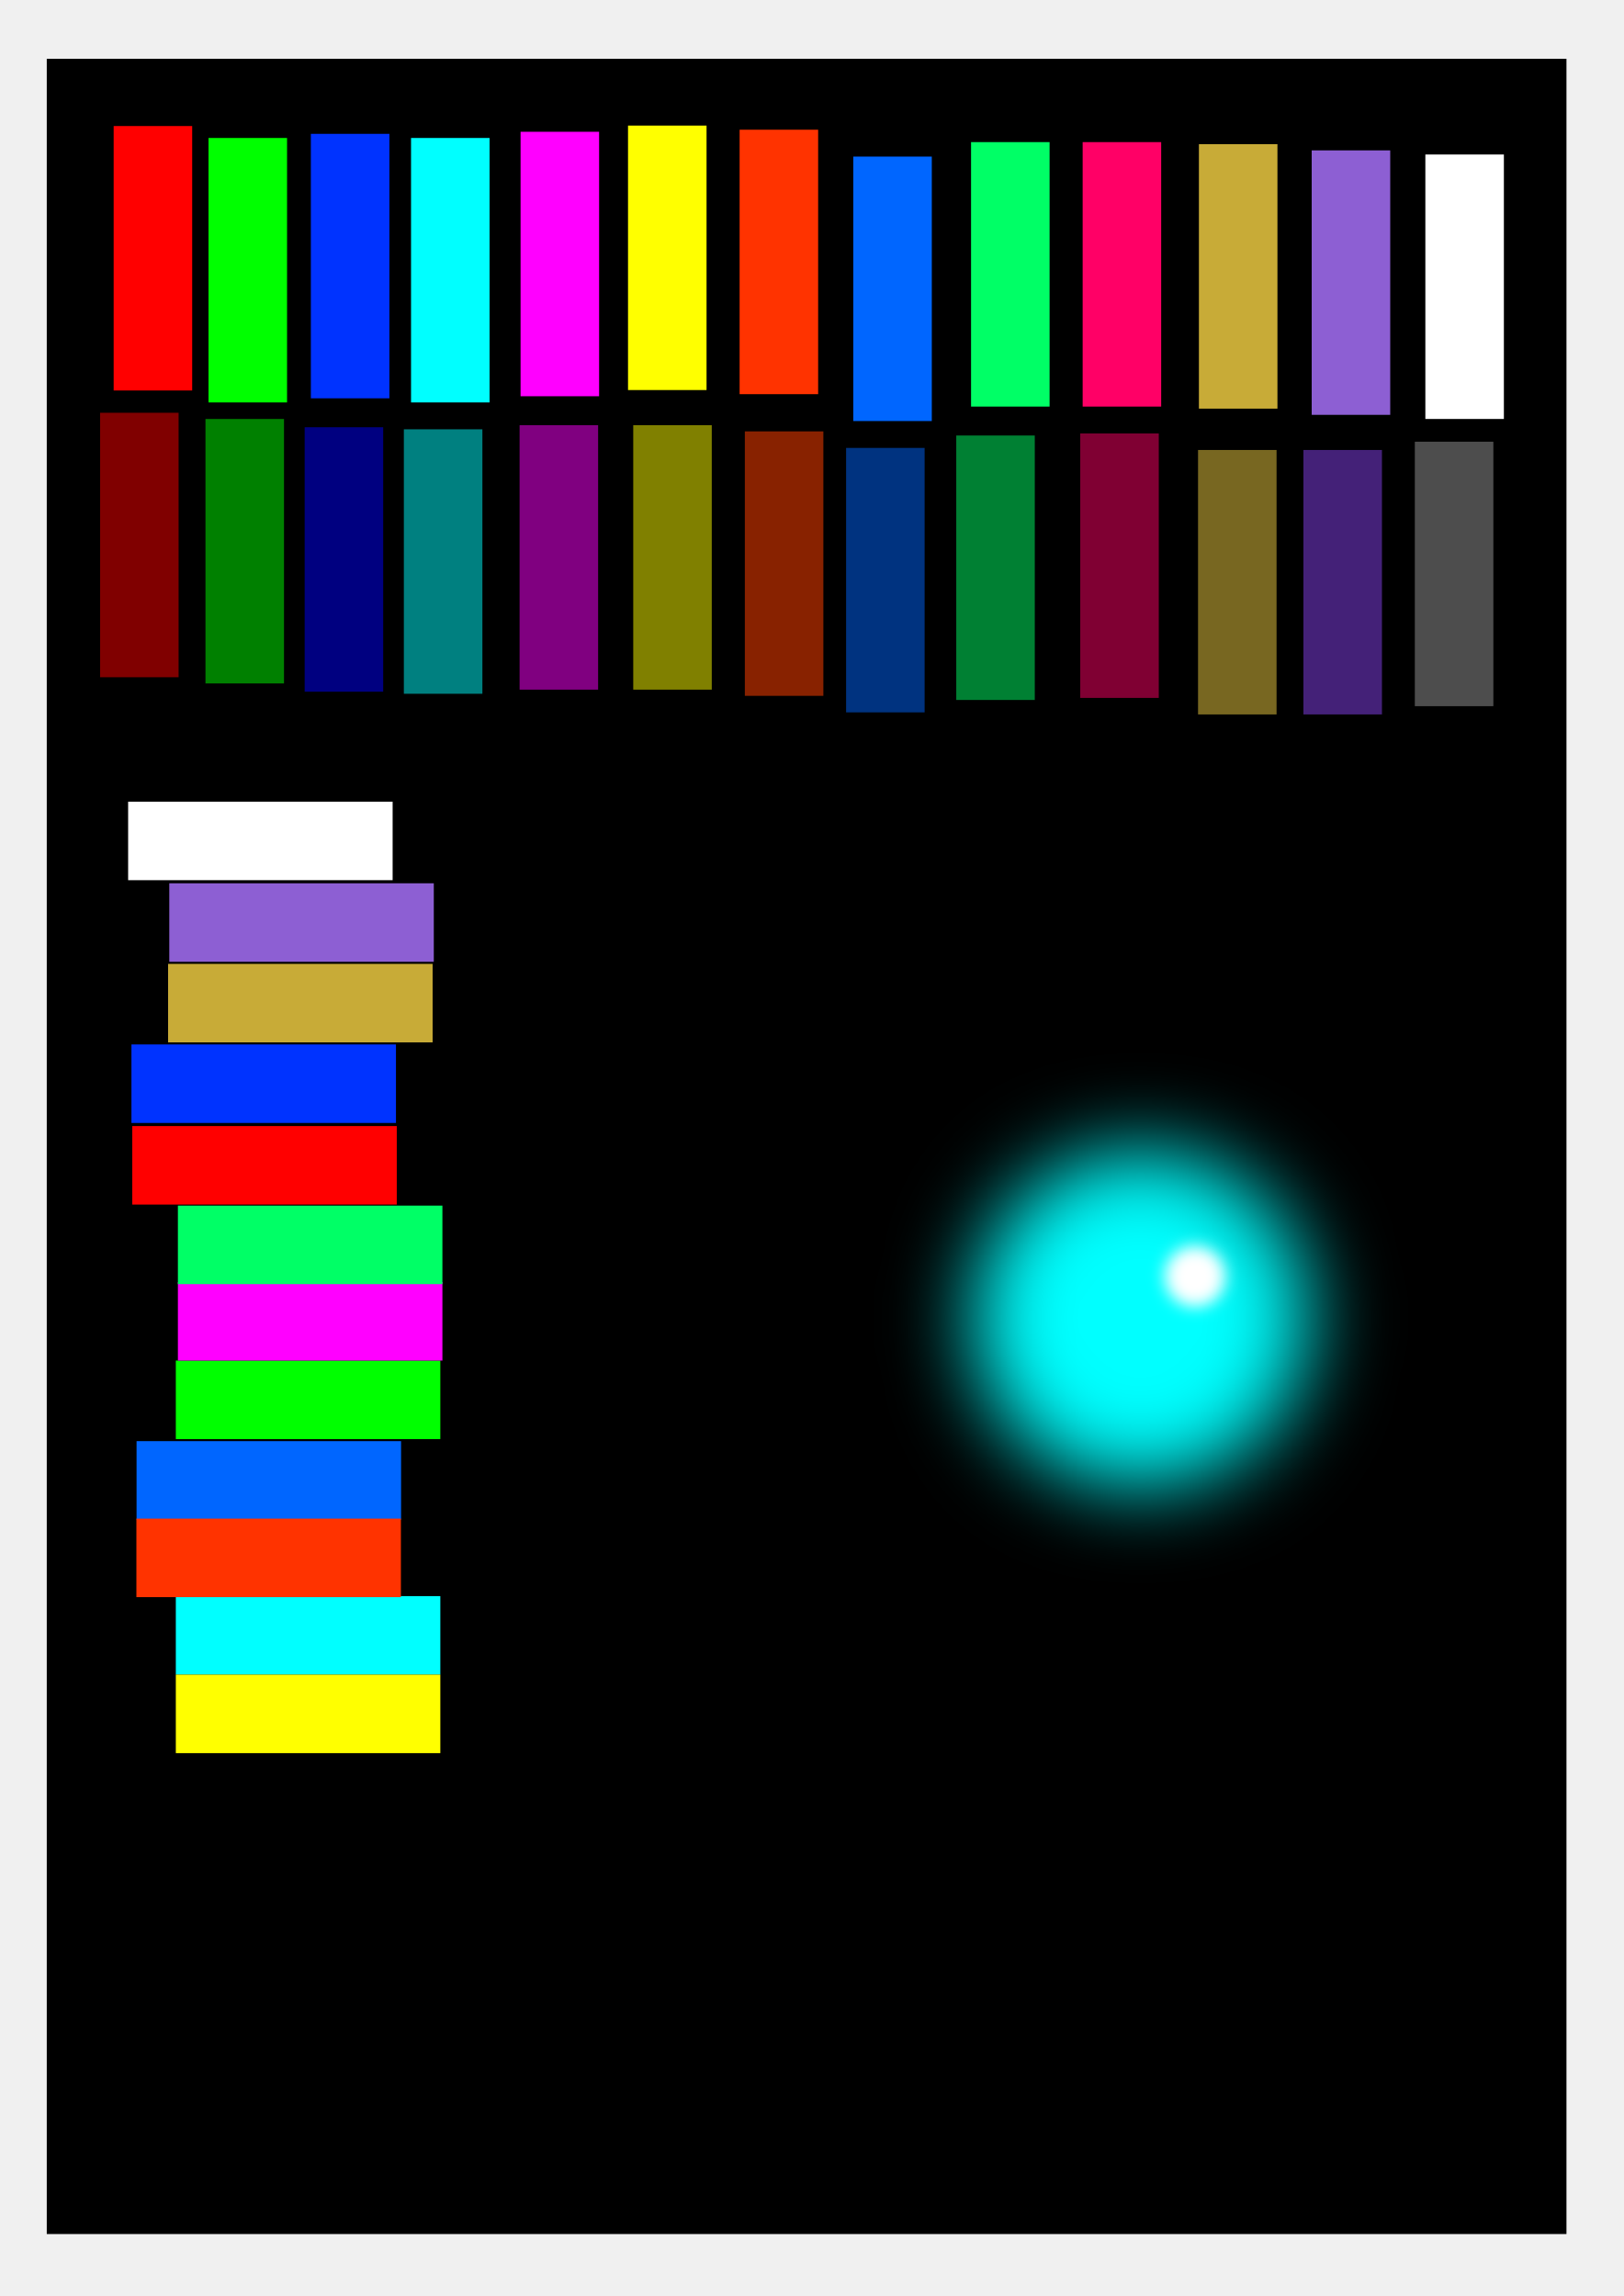
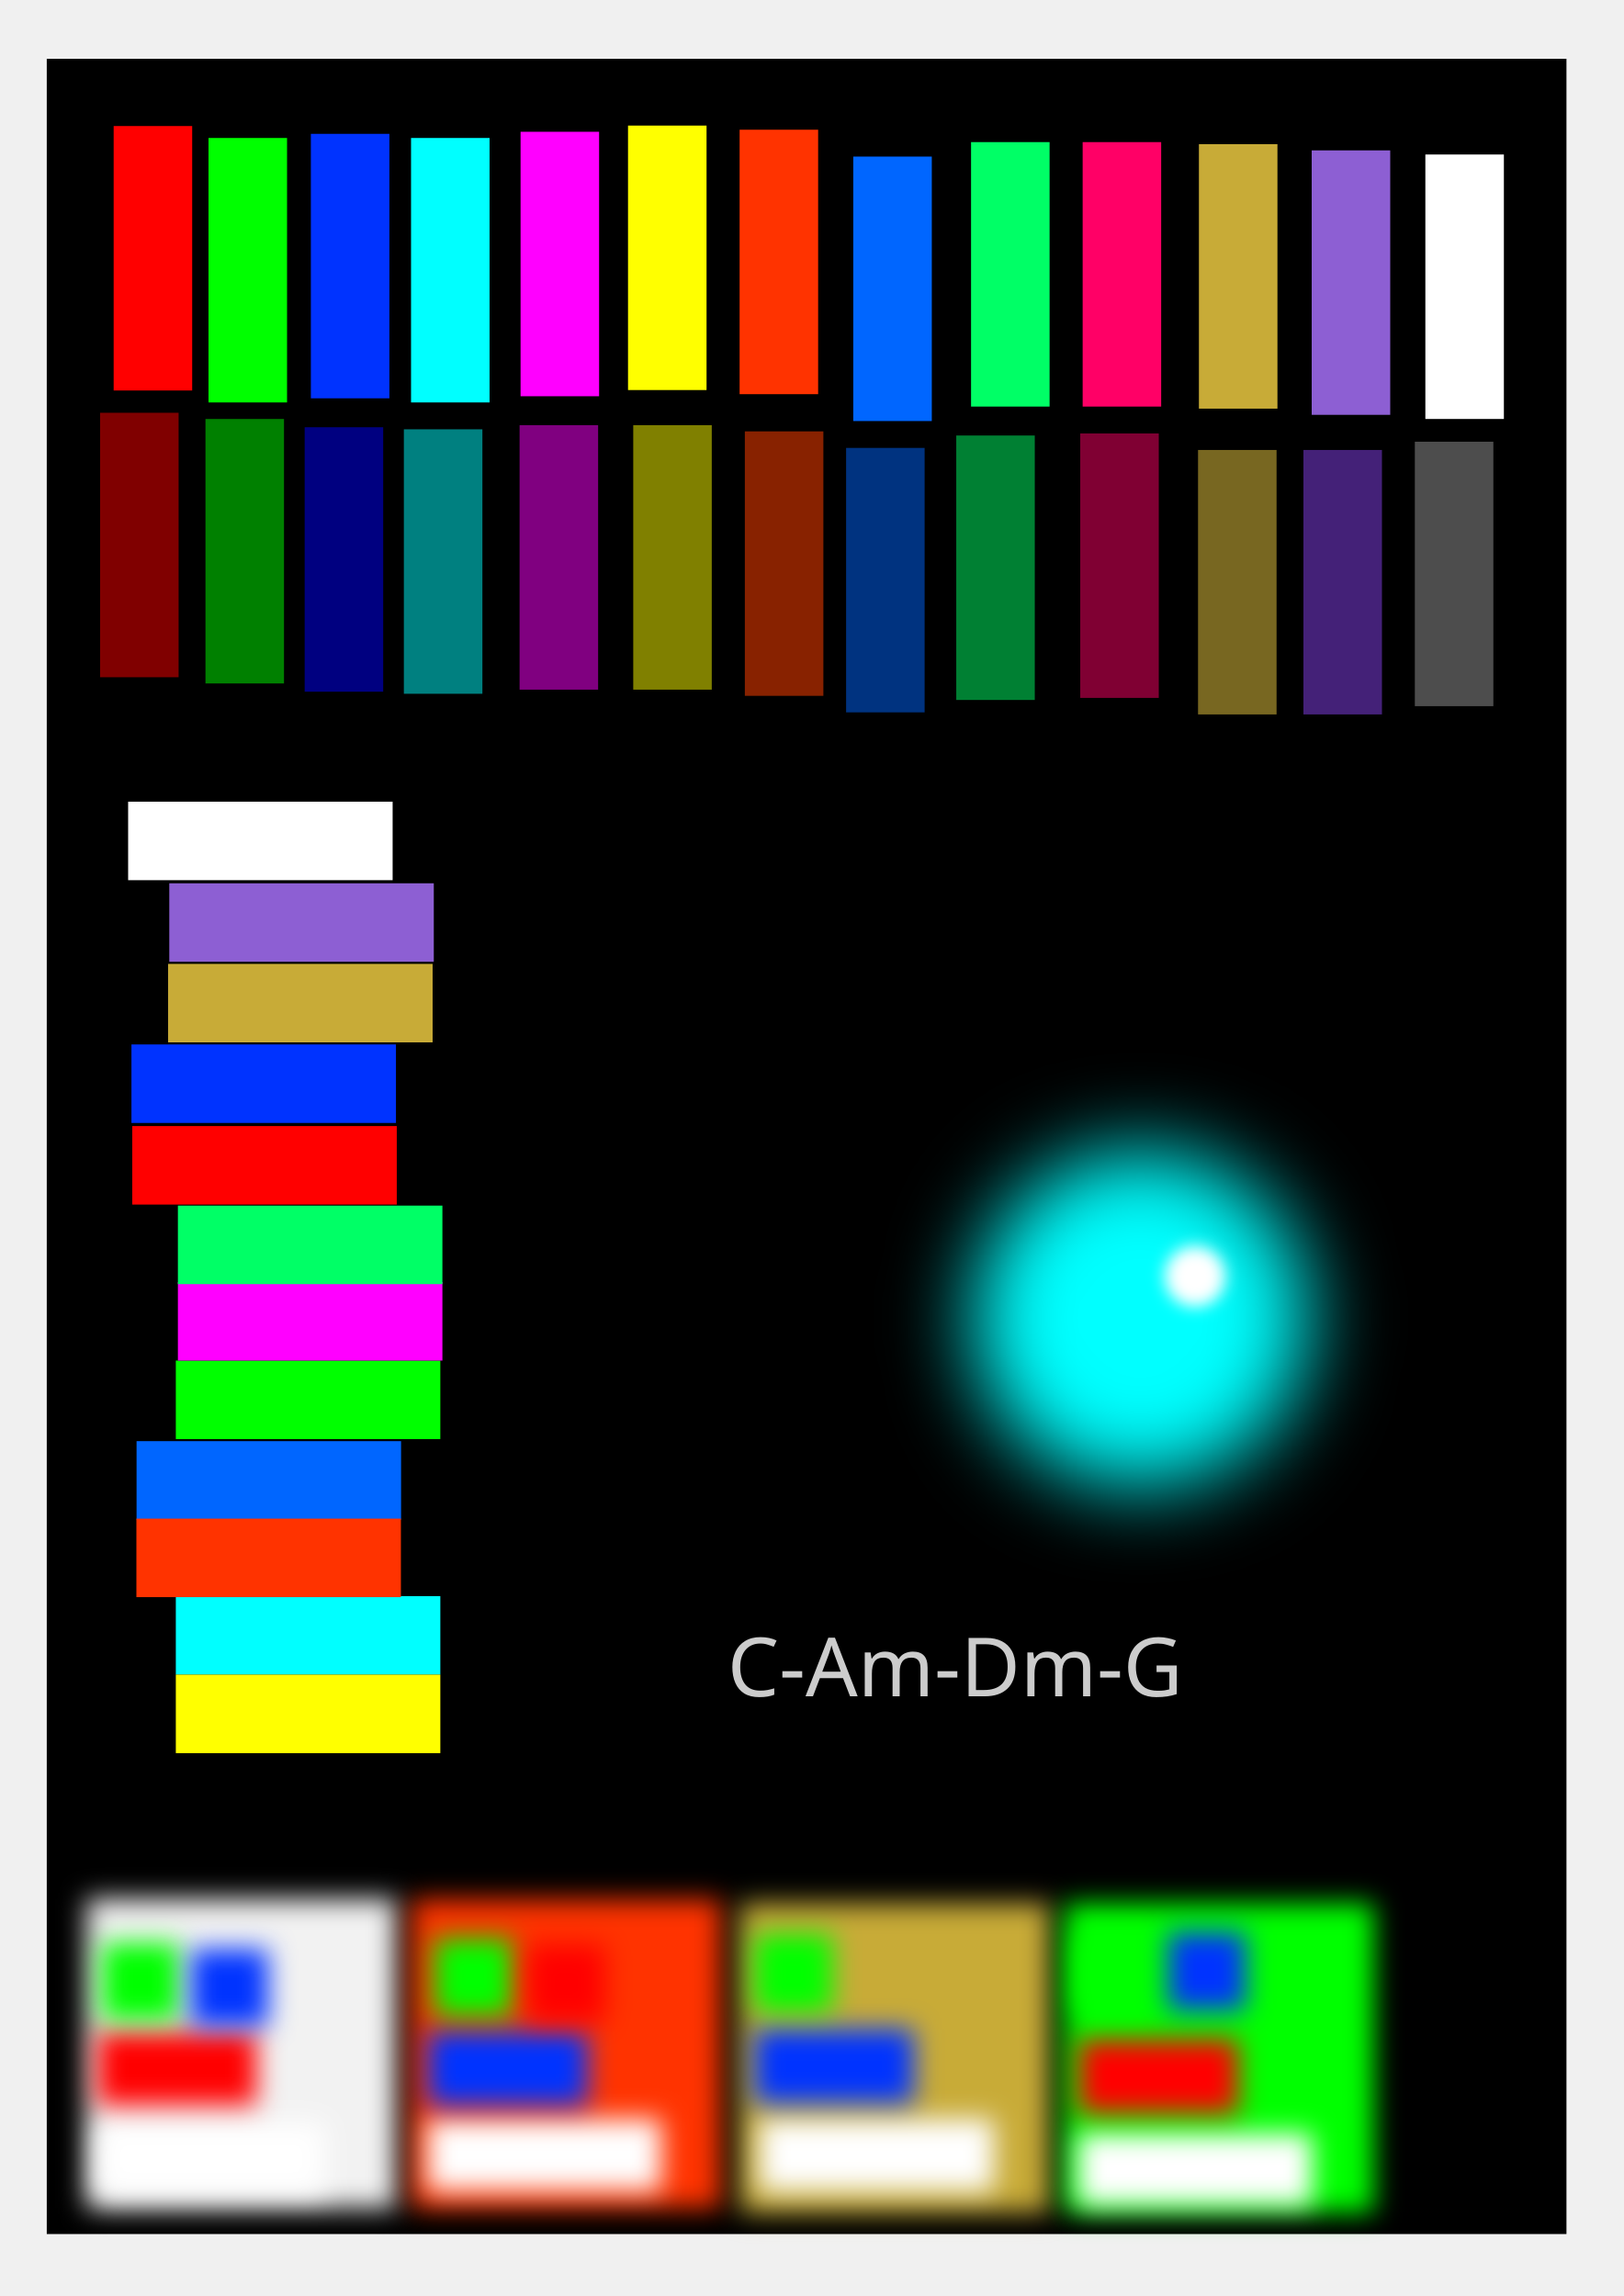
- <svg xmlns="http://www.w3.org/2000/svg" width="210mm" height="297mm" viewBox="0 0 210 297" version="1.1" id="svg8">
+ <svg xmlns="http://www.w3.org/2000/svg" id="svg8" version="1.1" viewBox="0 0 210 297" height="297mm" width="210mm">
  <defs id="defs2">
-     <filter height="1.6" y="-0.3" width="1.6" x="-0.3" id="filter1403" style="color-interpolation-filters:sRGB">
-       <feGaussianBlur id="feGaussianBlur1405" stdDeviation="5.412" />
+     <filter style="color-interpolation-filters:sRGB" id="filter1403" x="-0.3" width="1.6" y="-0.3" height="1.6">
+       <feGaussianBlur stdDeviation="5.412" id="feGaussianBlur1405" />
    </filter>
-     <filter style="color-interpolation-filters:sRGB" id="filter1403-4" x="-0.3" width="1.6" y="-0.3" height="1.6">
-       <feGaussianBlur stdDeviation="5.412" id="feGaussianBlur1405-0" />
+     <filter height="1.6" y="-0.3" width="1.6" x="-0.3" id="filter1403-4" style="color-interpolation-filters:sRGB">
+       <feGaussianBlur id="feGaussianBlur1405-0" stdDeviation="5.412" />
+     </filter>
+     <filter height="1.203" y="-0.101" width="1.203" x="-0.101" id="filter1376" style="color-interpolation-filters:sRGB">
+       <feGaussianBlur id="feGaussianBlur1378" stdDeviation="1.689" />
+     </filter>
+     <filter height="1.203" y="-0.101" width="1.203" x="-0.101" id="filter1380" style="color-interpolation-filters:sRGB">
+       <feGaussianBlur id="feGaussianBlur1382" stdDeviation="1.689" />
+     </filter>
+     <filter height="1.203" y="-0.101" width="1.203" x="-0.101" id="filter1384" style="color-interpolation-filters:sRGB">
+       <feGaussianBlur id="feGaussianBlur1386" stdDeviation="1.689" />
+     </filter>
+     <filter height="1.203" y="-0.101" width="1.203" x="-0.101" id="filter1388" style="color-interpolation-filters:sRGB">
+       <feGaussianBlur id="feGaussianBlur1390" stdDeviation="1.689" />
+     </filter>
+     <filter height="1.868" y="-0.434" width="1.276" x="-0.138" id="filter1392" style="color-interpolation-filters:sRGB">
+       <feGaussianBlur id="feGaussianBlur1394" stdDeviation="1.689" />
+     </filter>
+     <filter height="1.845" y="-0.423" width="1.394" x="-0.197" id="filter1396" style="color-interpolation-filters:sRGB">
+       <feGaussianBlur id="feGaussianBlur1398" stdDeviation="1.689" />
+     </filter>
+     <filter height="1.811" y="-0.405" width="1.811" x="-0.405" id="filter1400" style="color-interpolation-filters:sRGB">
+       <feGaussianBlur id="feGaussianBlur1402" stdDeviation="1.689" />
+     </filter>
+     <filter height="1.87" y="-0.435" width="1.267" x="-0.134" id="filter1404" style="color-interpolation-filters:sRGB">
+       <feGaussianBlur id="feGaussianBlur1406" stdDeviation="1.689" />
+     </filter>
+     <filter height="1.87" y="-0.435" width="1.267" x="-0.134" id="filter1408" style="color-interpolation-filters:sRGB">
+       <feGaussianBlur id="feGaussianBlur1410" stdDeviation="1.689" />
+     </filter>
+     <filter height="1.87" y="-0.435" width="1.267" x="-0.134" id="filter1412" style="color-interpolation-filters:sRGB">
+       <feGaussianBlur id="feGaussianBlur1414" stdDeviation="1.689" />
+     </filter>
+     <filter height="1.845" y="-0.423" width="1.394" x="-0.197" id="filter1416" style="color-interpolation-filters:sRGB">
+       <feGaussianBlur id="feGaussianBlur1418" stdDeviation="1.689" />
+     </filter>
+     <filter height="1.845" y="-0.423" width="1.394" x="-0.197" id="filter1420" style="color-interpolation-filters:sRGB">
+       <feGaussianBlur id="feGaussianBlur1422" stdDeviation="1.689" />
+     </filter>
+     <filter height="1.845" y="-0.423" width="1.394" x="-0.197" id="filter1424" style="color-interpolation-filters:sRGB">
+       <feGaussianBlur id="feGaussianBlur1426" stdDeviation="1.689" />
+     </filter>
+     <filter height="1.811" y="-0.405" width="1.811" x="-0.405" id="filter1428" style="color-interpolation-filters:sRGB">
+       <feGaussianBlur id="feGaussianBlur1430" stdDeviation="1.689" />
+     </filter>
+     <filter height="1.811" y="-0.405" width="1.811" x="-0.405" id="filter1432" style="color-interpolation-filters:sRGB">
+       <feGaussianBlur id="feGaussianBlur1434" stdDeviation="1.689" />
+     </filter>
+     <filter height="1.811" y="-0.405" width="1.811" x="-0.405" id="filter1436" style="color-interpolation-filters:sRGB">
+       <feGaussianBlur id="feGaussianBlur1438" stdDeviation="1.689" />
+     </filter>
+     <filter height="1.811" y="-0.405" width="1.811" x="-0.405" id="filter1440" style="color-interpolation-filters:sRGB">
+       <feGaussianBlur id="feGaussianBlur1442" stdDeviation="1.689" />
+     </filter>
+     <filter height="1.811" y="-0.405" width="1.811" x="-0.405" id="filter1444" style="color-interpolation-filters:sRGB">
+       <feGaussianBlur id="feGaussianBlur1446" stdDeviation="1.689" />
+     </filter>
+     <filter height="1.811" y="-0.405" width="1.811" x="-0.405" id="filter1448" style="color-interpolation-filters:sRGB">
+       <feGaussianBlur id="feGaussianBlur1450" stdDeviation="1.689" />
    </filter>
  </defs>
  <g id="layer1">
-     <rect style="fill:#000000;stroke-width:11.543;stroke-linejoin:round" id="rect10" width="196.548" height="281.382" x="6.048" y="7.603" />
-     <rect style="fill:#ff0000;stroke-width:7.938;stroke-linejoin:round" id="rect12" width="10.156" height="34.21" x="14.7" y="16.303" />
-     <rect y="17.848" x="26.969" height="34.21" width="10.156" id="rect12-4" style="fill:#00ff00;stroke-width:7.938;stroke-linejoin:round" />
-     <rect y="20.254" x="110.357" height="34.21" width="10.156" id="rect12-5" style="fill:#0066ff;stroke-width:7.938;stroke-linejoin:round" />
-     <rect y="17.848" x="53.161" height="34.21" width="10.156" id="rect12-1" style="fill:#00ffff;stroke-width:7.938;stroke-linejoin:round" />
-     <rect y="17.046" x="67.327" height="34.21" width="10.156" id="rect12-40" style="fill:#ff00ff;stroke-width:7.938;stroke-linejoin:round" />
-     <rect y="16.245" x="81.225" height="34.21" width="10.156" id="rect12-6" style="fill:#ffff00;stroke-width:7.938;stroke-linejoin:round" />
-     <rect y="16.779" x="95.657" height="34.21" width="10.156" id="rect12-0" style="fill:#ff3300;stroke-width:7.938;stroke-linejoin:round;fill-opacity:1" />
-     <rect y="18.383" x="140.024" height="34.21" width="10.156" id="rect12-50" style="fill:#ff0066;stroke-width:7.938;stroke-linejoin:round" />
-     <rect y="18.383" x="125.591" height="34.21" width="10.156" id="rect12-04" style="fill:#00ff66;stroke-width:7.938;stroke-linejoin:round" />
-     <rect y="18.65" x="155.061" height="34.21" width="10.156" id="rect12-8" style="fill:#c8ab37;stroke-width:7.938;stroke-linejoin:round" />
-     <rect y="54.197" x="26.575" height="34.21" width="10.156" id="rect12-18" style="fill:#008000;stroke-width:7.938;stroke-linejoin:round" />
-     <rect y="53.395" x="12.944" height="34.21" width="10.156" id="rect12-17" style="fill:#800000;stroke-width:7.938;stroke-linejoin:round" />
-     <rect y="54.999" x="81.9" height="34.21" width="10.156" id="rect12-62" style="fill:#808000;stroke-width:7.938;stroke-linejoin:round" />
-     <rect y="55.266" x="39.404" height="34.21" width="10.156" id="rect12-10" style="fill:#000080;stroke-width:7.938;stroke-linejoin:round" />
-     <rect y="55.533" x="52.233" height="34.21" width="10.156" id="rect12-64" style="fill:#008080;stroke-width:7.938;stroke-linejoin:round" />
-     <rect y="54.999" x="67.2" height="34.21" width="10.156" id="rect12-88" style="fill:#800080;stroke-width:7.938;stroke-linejoin:round" />
-     <rect y="17.314" x="40.206" height="34.21" width="10.156" id="rect12-181" style="fill:#0033ff;stroke-width:7.938;stroke-linejoin:round;fill-opacity:1" />
-     <rect y="55.801" x="96.333" height="34.21" width="10.156" id="rect12-82" style="fill:#882200;stroke-width:7.938;stroke-linejoin:round;fill-opacity:1" />
-     <rect y="57.939" x="109.429" height="34.21" width="10.156" id="rect12-15" style="fill:#003380;stroke-width:7.938;stroke-linejoin:round" />
-     <rect y="56.335" x="123.677" height="34.21" width="10.156" id="rect12-104" style="fill:#008033;stroke-width:7.938;stroke-linejoin:round" />
-     <rect y="56.068" x="139.713" height="34.21" width="10.156" id="rect12-47" style="fill:#800033;stroke-width:7.938;stroke-linejoin:round" />
-     <rect y="58.206" x="154.947" height="34.21" width="10.156" id="rect12-49" style="fill:#786721;stroke-width:7.938;stroke-linejoin:round" />
-     <rect y="19.452" x="169.647" height="34.21" width="10.156" id="rect12-13" style="fill:#8d5fd3;stroke-width:7.938;stroke-linejoin:round" />
-     <rect y="58.206" x="168.578" height="34.21" width="10.156" id="rect12-00" style="fill:#442178;stroke-width:7.938;stroke-linejoin:round" />
-     <rect y="19.986" x="184.347" height="34.21" width="10.156" id="rect12-2" style="fill:#ffffff;stroke-width:7.938;stroke-linejoin:round" />
-     <rect y="57.137" x="182.986" height="34.21" width="10.156" id="rect12-55" style="fill:#4d4d4d;stroke-width:7.938;stroke-linejoin:round" />
-     <rect transform="rotate(90)" style="fill:#00ff00;stroke-width:7.938;stroke-linejoin:round" id="rect12-4-6" width="10.156" height="34.21" x="175.997" y="-56.95" />
-     <rect transform="rotate(90)" style="fill:#0066ff;stroke-width:7.938;stroke-linejoin:round" id="rect12-5-2" width="10.156" height="34.21" x="186.42" y="-51.872" />
-     <rect transform="rotate(90)" style="fill:#00ffff;stroke-width:7.938;stroke-linejoin:round" id="rect12-1-6" width="10.156" height="34.21" x="206.466" y="-56.95" />
-     <rect transform="rotate(90)" style="fill:#ff00ff;stroke-width:7.938;stroke-linejoin:round" id="rect12-40-8" width="10.156" height="34.21" x="165.841" y="-57.218" />
-     <rect transform="rotate(90)" style="fill:#ffff00;stroke-width:7.938;stroke-linejoin:round" id="rect12-6-4" width="10.156" height="34.21" x="216.622" y="-56.95" />
-     <rect transform="rotate(90)" style="fill:#00ff66;stroke-width:7.938;stroke-linejoin:round" id="rect12-04-4" width="10.156" height="34.21" x="155.952" y="-57.218" />
-     <rect transform="rotate(90)" style="fill:#c8ab37;stroke-width:7.938;stroke-linejoin:round" id="rect12-8-3" width="10.156" height="34.21" x="124.681" y="-55.951" />
-     <rect transform="rotate(90)" style="fill:#0033ff;stroke-width:7.938;stroke-linejoin:round;fill-opacity:1" id="rect12-181-7" width="10.156" height="34.21" x="135.105" y="-51.211" />
-     <rect transform="rotate(90)" style="fill:#8d5fd3;stroke-width:7.938;stroke-linejoin:round" id="rect12-13-0" width="10.156" height="34.21" x="114.258" y="-56.105" />
-     <rect transform="rotate(90)" style="fill:#ff3300;fill-opacity:1;stroke-width:7.938;stroke-linejoin:round" id="rect12-0-7" width="10.156" height="34.21" x="196.443" y="-51.85" />
-     <rect transform="rotate(90)" y="-51.316" x="145.662" height="34.21" width="10.156" id="rect12-133" style="fill:#ff0000;stroke-width:7.938;stroke-linejoin:round;fill-opacity:1" />
-     <rect transform="rotate(90)" style="fill:#ffffff;stroke-width:7.938;stroke-linejoin:round" id="rect12-2-7" width="10.156" height="34.21" x="103.701" y="-50.781" />
-     <circle r="21.649" cy="170.518" cx="147.533" id="path1401" style="fill:#00ffff;fill-opacity:1;stroke-width:7.938;stroke-linejoin:round;filter:url(#filter1403)" />
-     <circle transform="matrix(0.1820988,0,0,0.1820988,135.1808,138.9403)" style="fill:#ffffff;fill-opacity:1;stroke-width:7.938;stroke-linejoin:round;filter:url(#filter1403-4)" id="path1401-3" cx="106.458" cy="143.732" r="21.649" />
+     <rect y="7.603" x="6.048" height="281.382" width="196.548" id="rect10" style="fill:#000000;stroke-width:11.543;stroke-linejoin:round" />
+     <rect y="16.303" x="14.7" height="34.21" width="10.156" id="rect12" style="fill:#ff0000;stroke-width:7.938;stroke-linejoin:round" />
+     <rect style="fill:#00ff00;stroke-width:7.938;stroke-linejoin:round" id="rect12-4" width="10.156" height="34.21" x="26.969" y="17.848" />
+     <rect style="fill:#0066ff;stroke-width:7.938;stroke-linejoin:round" id="rect12-5" width="10.156" height="34.21" x="110.357" y="20.254" />
+     <rect style="fill:#00ffff;stroke-width:7.938;stroke-linejoin:round" id="rect12-1" width="10.156" height="34.21" x="53.161" y="17.848" />
+     <rect style="fill:#ff00ff;stroke-width:7.938;stroke-linejoin:round" id="rect12-40" width="10.156" height="34.21" x="67.327" y="17.046" />
+     <rect style="fill:#ffff00;stroke-width:7.938;stroke-linejoin:round" id="rect12-6" width="10.156" height="34.21" x="81.225" y="16.245" />
+     <rect style="fill:#ff3300;stroke-width:7.938;stroke-linejoin:round;fill-opacity:1" id="rect12-0" width="10.156" height="34.21" x="95.657" y="16.779" />
+     <rect style="fill:#ff0066;stroke-width:7.938;stroke-linejoin:round" id="rect12-50" width="10.156" height="34.21" x="140.024" y="18.383" />
+     <rect style="fill:#00ff66;stroke-width:7.938;stroke-linejoin:round" id="rect12-04" width="10.156" height="34.21" x="125.591" y="18.383" />
+     <rect style="fill:#c8ab37;stroke-width:7.938;stroke-linejoin:round" id="rect12-8" width="10.156" height="34.21" x="155.061" y="18.65" />
+     <rect style="fill:#008000;stroke-width:7.938;stroke-linejoin:round" id="rect12-18" width="10.156" height="34.21" x="26.575" y="54.197" />
+     <rect style="fill:#800000;stroke-width:7.938;stroke-linejoin:round" id="rect12-17" width="10.156" height="34.21" x="12.944" y="53.395" />
+     <rect style="fill:#808000;stroke-width:7.938;stroke-linejoin:round" id="rect12-62" width="10.156" height="34.21" x="81.9" y="54.999" />
+     <rect style="fill:#000080;stroke-width:7.938;stroke-linejoin:round" id="rect12-10" width="10.156" height="34.21" x="39.404" y="55.266" />
+     <rect style="fill:#008080;stroke-width:7.938;stroke-linejoin:round" id="rect12-64" width="10.156" height="34.21" x="52.233" y="55.533" />
+     <rect style="fill:#800080;stroke-width:7.938;stroke-linejoin:round" id="rect12-88" width="10.156" height="34.21" x="67.2" y="54.999" />
+     <rect style="fill:#0033ff;stroke-width:7.938;stroke-linejoin:round;fill-opacity:1" id="rect12-181" width="10.156" height="34.21" x="40.206" y="17.314" />
+     <rect style="fill:#882200;stroke-width:7.938;stroke-linejoin:round;fill-opacity:1" id="rect12-82" width="10.156" height="34.21" x="96.333" y="55.801" />
+     <rect style="fill:#003380;stroke-width:7.938;stroke-linejoin:round" id="rect12-15" width="10.156" height="34.21" x="109.429" y="57.939" />
+     <rect style="fill:#008033;stroke-width:7.938;stroke-linejoin:round" id="rect12-104" width="10.156" height="34.21" x="123.677" y="56.335" />
+     <rect style="fill:#800033;stroke-width:7.938;stroke-linejoin:round" id="rect12-47" width="10.156" height="34.21" x="139.713" y="56.068" />
+     <rect style="fill:#786721;stroke-width:7.938;stroke-linejoin:round" id="rect12-49" width="10.156" height="34.21" x="154.947" y="58.206" />
+     <rect style="fill:#8d5fd3;stroke-width:7.938;stroke-linejoin:round" id="rect12-13" width="10.156" height="34.21" x="169.647" y="19.452" />
+     <rect style="fill:#442178;stroke-width:7.938;stroke-linejoin:round" id="rect12-00" width="10.156" height="34.21" x="168.578" y="58.206" />
+     <rect style="fill:#ffffff;stroke-width:7.938;stroke-linejoin:round" id="rect12-2" width="10.156" height="34.21" x="184.347" y="19.986" />
+     <rect style="fill:#4d4d4d;stroke-width:7.938;stroke-linejoin:round" id="rect12-55" width="10.156" height="34.21" x="182.986" y="57.137" />
+     <rect y="-56.95" x="175.997" height="34.21" width="10.156" id="rect12-4-6" style="fill:#00ff00;stroke-width:7.938;stroke-linejoin:round" transform="rotate(90)" />
+     <rect y="-51.872" x="186.42" height="34.21" width="10.156" id="rect12-5-2" style="fill:#0066ff;stroke-width:7.938;stroke-linejoin:round" transform="rotate(90)" />
+     <rect y="-56.95" x="206.466" height="34.21" width="10.156" id="rect12-1-6" style="fill:#00ffff;stroke-width:7.938;stroke-linejoin:round" transform="rotate(90)" />
+     <rect y="-57.218" x="165.841" height="34.21" width="10.156" id="rect12-40-8" style="fill:#ff00ff;stroke-width:7.938;stroke-linejoin:round" transform="rotate(90)" />
+     <rect y="-56.95" x="216.622" height="34.21" width="10.156" id="rect12-6-4" style="fill:#ffff00;stroke-width:7.938;stroke-linejoin:round" transform="rotate(90)" />
+     <rect y="-57.218" x="155.952" height="34.21" width="10.156" id="rect12-04-4" style="fill:#00ff66;stroke-width:7.938;stroke-linejoin:round" transform="rotate(90)" />
+     <rect y="-55.951" x="124.681" height="34.21" width="10.156" id="rect12-8-3" style="fill:#c8ab37;stroke-width:7.938;stroke-linejoin:round" transform="rotate(90)" />
+     <rect y="-51.211" x="135.105" height="34.21" width="10.156" id="rect12-181-7" style="fill:#0033ff;stroke-width:7.938;stroke-linejoin:round;fill-opacity:1" transform="rotate(90)" />
+     <rect y="-56.105" x="114.258" height="34.21" width="10.156" id="rect12-13-0" style="fill:#8d5fd3;stroke-width:7.938;stroke-linejoin:round" transform="rotate(90)" />
+     <rect y="-51.85" x="196.443" height="34.21" width="10.156" id="rect12-0-7" style="fill:#ff3300;fill-opacity:1;stroke-width:7.938;stroke-linejoin:round" transform="rotate(90)" />
+     <rect style="fill:#ff0000;stroke-width:7.938;stroke-linejoin:round;fill-opacity:1" id="rect12-133" width="10.156" height="34.21" x="145.662" y="-51.316" transform="rotate(90)" />
+     <rect y="-50.781" x="103.701" height="34.21" width="10.156" id="rect12-2-7" style="fill:#ffffff;stroke-width:7.938;stroke-linejoin:round" transform="rotate(90)" />
+     <circle style="fill:#00ffff;fill-opacity:1;stroke-width:7.938;stroke-linejoin:round;filter:url(#filter1403)" id="path1401" cx="147.533" cy="170.518" r="21.649" />
+     <circle r="21.649" cy="143.732" cx="106.458" id="path1401-3" style="fill:#ffffff;fill-opacity:1;stroke-width:7.938;stroke-linejoin:round;filter:url(#filter1403-4)" transform="matrix(0.1820988,0,0,0.1820988,135.1808,138.9403)" />
+     <text id="text62" y="219.428" x="94.079" style="font-style:normal;font-weight:normal;font-size:10.583px;line-height:1.25;font-family:sans-serif;letter-spacing:0px;word-spacing:0px;fill:#cccccc;fill-opacity:1;stroke:none;stroke-width:0.265" xml:space="preserve">
+       <tspan style="fill:#cccccc;stroke-width:0.265" y="219.428" x="94.079" id="tspan60">C-Am-Dm-G</tspan>
+     </text>
+     <rect y="245.621" x="11.225" height="40" width="40" id="rect64" style="opacity:1;fill:#f2f2f2;stroke-width:0.007;stroke-linejoin:round;fill-opacity:1;stroke:#999999;stroke-miterlimit:4;stroke-dasharray:none;filter:url(#filter1376)" />
+     <rect style="opacity:1;fill:#ff3300;fill-opacity:1;stroke-width:0.007;stroke-linejoin:round;stroke:#999999;stroke-miterlimit:4;stroke-dasharray:none;filter:url(#filter1380)" id="rect64-6" width="40" height="40" x="53.232" y="245.666" />
+     <rect style="opacity:1;fill:#c8ab37;fill-opacity:1;stroke-width:0.007;stroke-linejoin:round;stroke:#999999;stroke-miterlimit:4;stroke-dasharray:none;filter:url(#filter1384)" id="rect64-4" width="40" height="40" x="95.728" y="246.2" />
+     <rect style="opacity:1;fill:#00ff00;fill-opacity:1;stroke-width:0.007;stroke-linejoin:round;stroke:#999999;stroke-miterlimit:4;stroke-dasharray:none;filter:url(#filter1388)" id="rect64-9" width="40" height="40" x="137.689" y="246.2" />
+     <rect style="opacity:1;fill:#ffffff;fill-opacity:1;stroke:none;stroke-width:1;stroke-linejoin:round;stroke-miterlimit:4;stroke-dasharray:none;filter:url(#filter1392)" id="rect64-97" width="29.344" height="9.344" x="12.668" y="274.592" />
+     <rect y="262.74" x="12.575" height="9.594" width="20.594" id="rect64-97-5" style="opacity:1;fill:#ff0000;fill-opacity:1;stroke:none;stroke-width:1.406;stroke-linejoin:round;stroke-miterlimit:4;stroke-dasharray:none;filter:url(#filter1396)" />
+     <rect y="251.311" x="13.174" height="10" width="10" id="rect64-97-54" style="opacity:1;fill:#00ff00;fill-opacity:1;stroke-width:1;stroke-linejoin:round;stroke:none;stroke-miterlimit:4;stroke-dasharray:none;filter:url(#filter1400)" />
+     <rect style="opacity:1;fill:#ffffff;fill-opacity:1;stroke:none;stroke-width:1;stroke-linejoin:round;stroke-miterlimit:4;stroke-dasharray:none;filter:url(#filter1404)" id="rect64-97-5-5" width="30.319" height="9.319" x="55.209" y="274.103" />
+     <rect style="opacity:1;fill:#ffffff;fill-opacity:1;stroke:none;stroke-width:1;stroke-linejoin:round;stroke-miterlimit:4;stroke-dasharray:none;filter:url(#filter1408)" id="rect64-97-5-8" width="30.319" height="9.319" x="98.239" y="274.103" />
+     <rect style="opacity:1;fill:#ffffff;fill-opacity:1;stroke:none;stroke-width:1;stroke-linejoin:round;stroke-miterlimit:4;stroke-dasharray:none;filter:url(#filter1412)" id="rect64-97-5-6" width="30.319" height="9.319" x="139.399" y="275.973" />
+     <rect style="opacity:1;fill:#ff0000;fill-opacity:1;stroke:none;stroke-width:1.406;stroke-linejoin:round;stroke-miterlimit:4;stroke-dasharray:none;filter:url(#filter1416)" id="rect64-97-5-65" width="20.594" height="9.594" x="139.528" y="263.809" />
+     <rect style="opacity:1;fill:#0033ff;fill-opacity:1;stroke:none;stroke-width:1.406;stroke-linejoin:round;stroke-miterlimit:4;stroke-dasharray:none;filter:url(#filter1420)" id="rect64-97-5-0" width="20.594" height="9.594" x="55.338" y="262.74" />
+     <rect style="opacity:1;fill:#0033ff;fill-opacity:1;stroke:none;stroke-width:1.406;stroke-linejoin:round;stroke-miterlimit:4;stroke-dasharray:none;filter:url(#filter1424)" id="rect64-97-5-7" width="20.594" height="9.594" x="97.567" y="262.472" />
+     <rect style="opacity:1;fill:#00ff00;fill-opacity:1;stroke-width:1;stroke-linejoin:round;stroke:none;stroke-miterlimit:4;stroke-dasharray:none;filter:url(#filter1428)" id="rect64-97-54-9" width="10" height="10" x="56.205" y="250.777" />
+     <rect style="opacity:1;fill:#00ff00;fill-opacity:1;stroke-width:1;stroke-linejoin:round;stroke:none;stroke-miterlimit:4;stroke-dasharray:none;filter:url(#filter1432)" id="rect64-97-54-99" width="10" height="10" x="97.632" y="250.242" />
+     <rect style="opacity:1;fill:#00ff00;fill-opacity:1;stroke-width:1;stroke-linejoin:round;stroke:none;stroke-miterlimit:4;stroke-dasharray:none;filter:url(#filter1436)" id="rect64-97-54-7" width="10" height="10" x="139.058" y="250.242" />
+     <rect y="252.113" x="24.667" height="10" width="10" id="rect64-97-5-0-0" style="opacity:1;fill:#0033ff;fill-opacity:1;stroke:none;stroke-width:1;stroke-linejoin:round;stroke-miterlimit:4;stroke-dasharray:none;filter:url(#filter1440)" />
+     <rect y="249.975" x="151.085" height="10" width="10" id="rect64-97-5-0-3" style="opacity:1;fill:#0033ff;fill-opacity:1;stroke:none;stroke-width:1;stroke-linejoin:round;stroke-miterlimit:4;stroke-dasharray:none;filter:url(#filter1444)" />
+     <rect style="opacity:1;fill:#ff0000;fill-opacity:1;stroke:none;stroke-width:1;stroke-linejoin:round;stroke-miterlimit:4;stroke-dasharray:none;filter:url(#filter1448)" id="rect64-97-5-1" width="10" height="10" x="68.232" y="251.579" />
  </g>
</svg>
